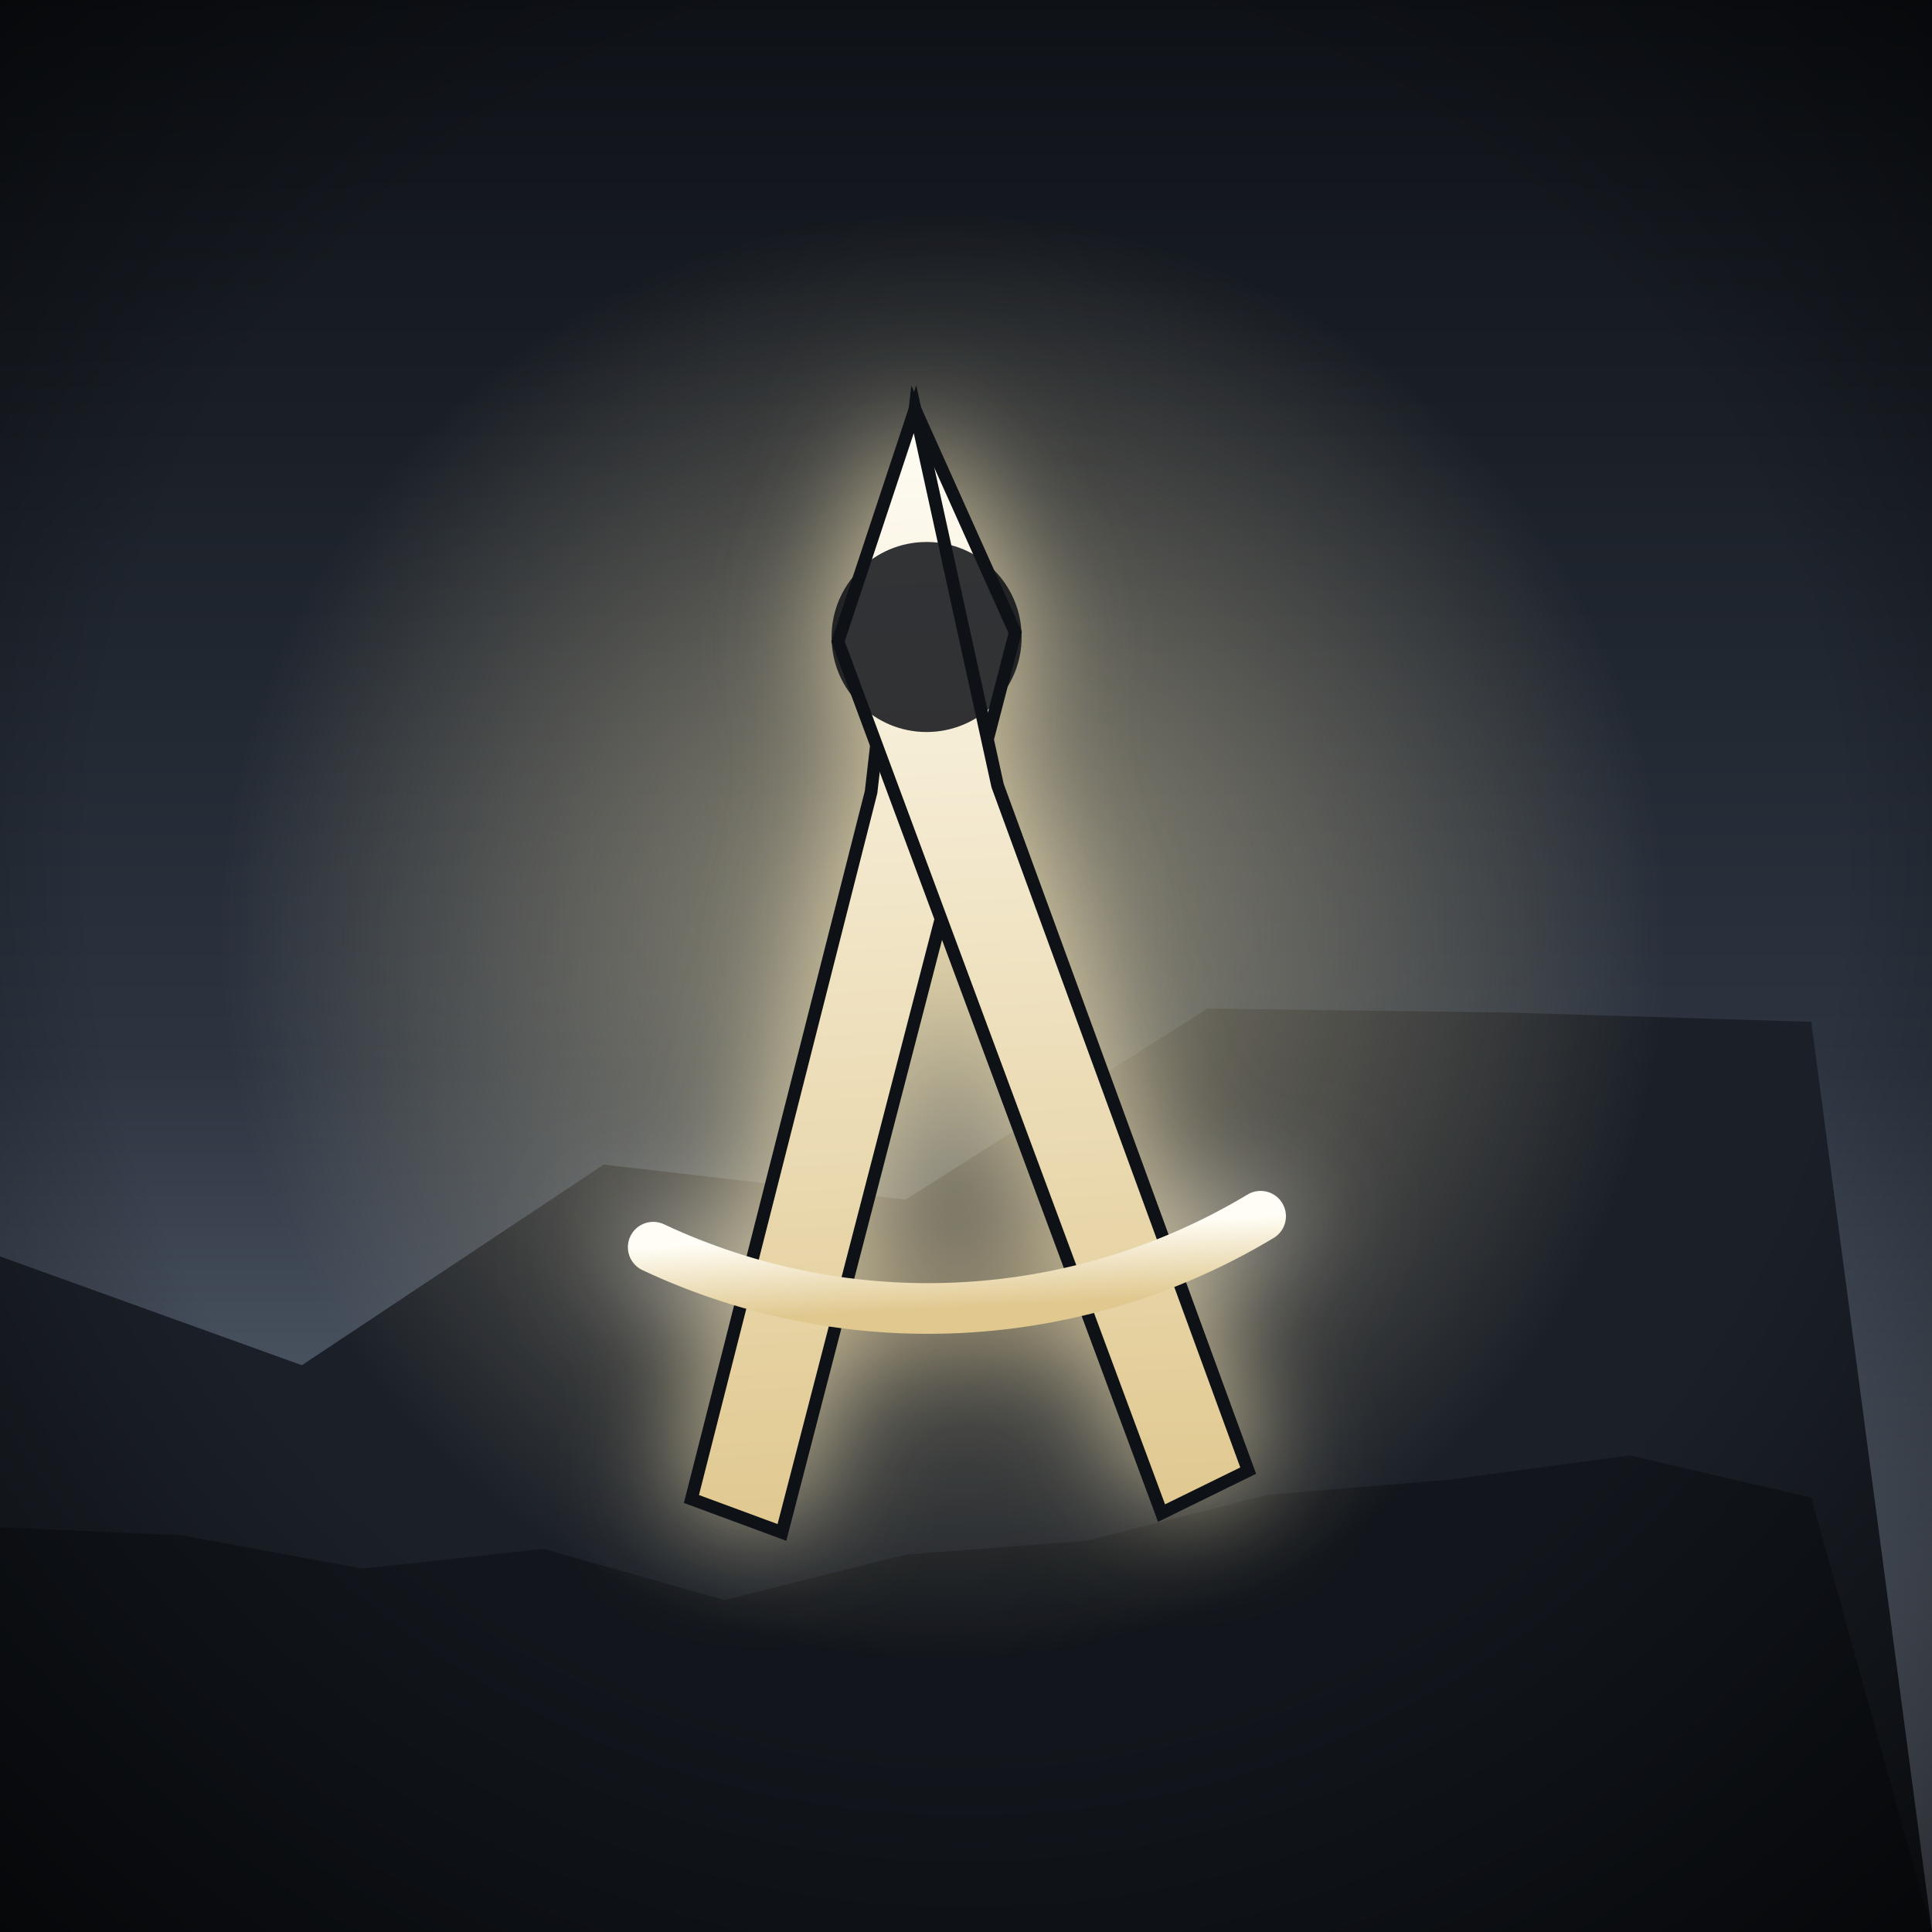
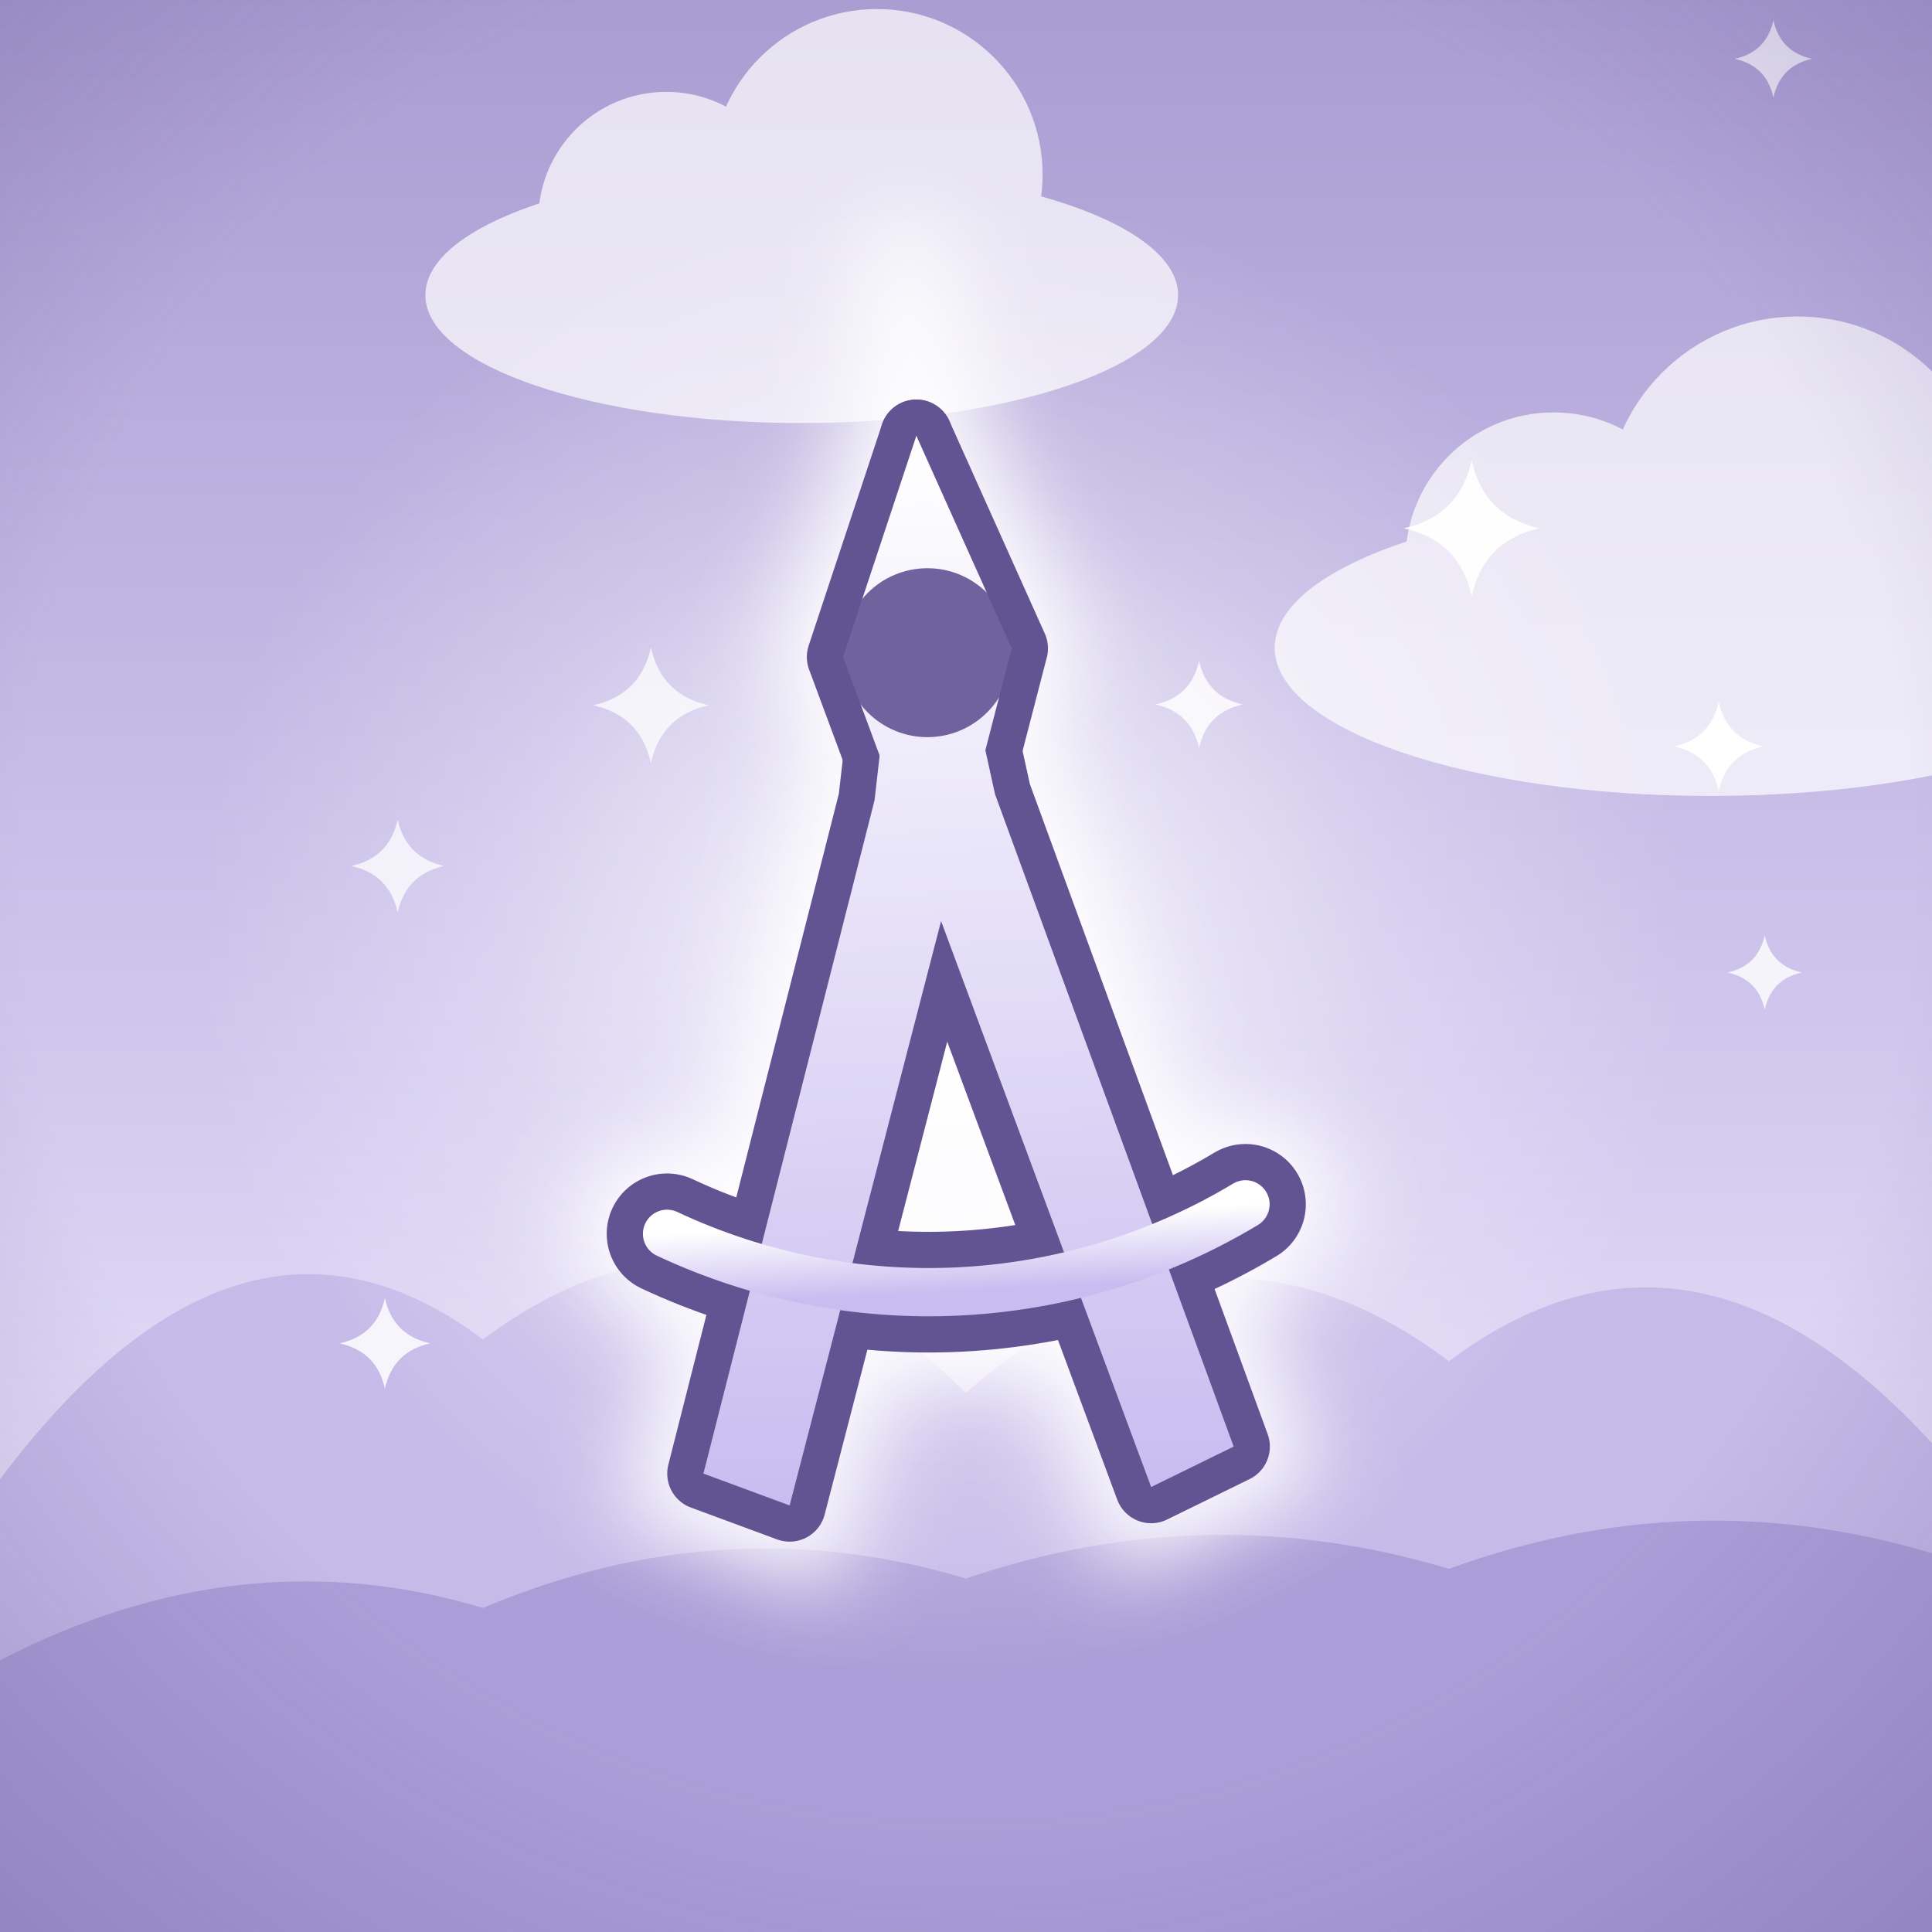
<svg xmlns="http://www.w3.org/2000/svg" viewBox="0 0 256 256" width="256" height="256">
  <defs>
    <linearGradient id="sky" x1="0" y1="0" x2="0" y2="1">
-       <stop offset="0" stop-color="#0e1116" />
-       <stop offset=".55" stop-color="#2c3440" />
-       <stop offset="1" stop-color="#7d8796" />
+       <stop offset="0" stop-color="#a99cd2" />
+       <stop offset=".55" stop-color="#d1c8ee" />
+       <stop offset="1" stop-color="#f7f3ff" />
    </linearGradient>
    <radialGradient id="halo" cx=".5" cy=".5" r=".5">
-       <stop offset="0" stop-color="#f3e3b5" stop-opacity=".55" />
-       <stop offset="1" stop-color="#f3e3b5" stop-opacity="0" />
+       <stop offset="0" stop-color="#ffffff" stop-opacity=".85" />
+       <stop offset=".6" stop-color="#ffffff" stop-opacity=".25" />
+       <stop offset="1" stop-color="#ffffff" stop-opacity="0" />
    </radialGradient>
    <linearGradient id="gl" x1="0" y1="0" x2="0" y2="1">
-       <stop offset="0" stop-color="#fffdf5" />
-       <stop offset="1" stop-color="#e0c88f" />
+       <stop offset="0" stop-color="#ffffff" />
+       <stop offset="1" stop-color="#c8bdf0" />
    </linearGradient>
    <radialGradient id="vig" cx=".5" cy=".45" r=".75">
-       <stop offset=".6" stop-color="#000" stop-opacity="0" />
-       <stop offset="1" stop-color="#000" stop-opacity=".7" />
+       <stop offset=".65" stop-color="#625392" stop-opacity="0" />
+       <stop offset="1" stop-color="#625392" stop-opacity=".35" />
    </radialGradient>
    <filter id="blur" x="-30%" y="-30%" width="160%" height="160%">
-       <feGaussianBlur stdDeviation="9" />
+       <feGaussianBlur stdDeviation="7" />
    </filter>
-     <style>.k{fill:#0e1116;opacity:.85}.ks{fill:none;stroke:#0e1116;stroke-width:6;stroke-linecap:round;opacity:.8}.s{fill:none;stroke:url(#gl);stroke-linecap:round;stroke-linejoin:round}</style>
+     <style>.k{fill:#625392;opacity:.9}.ks{fill:none;stroke:#625392;stroke-width:6;stroke-linecap:round;opacity:.85}.s{fill:none;stroke:url(#gl);stroke-linecap:round;stroke-linejoin:round}</style>
  </defs>
  <rect width="256" height="256" fill="url(#sky)" />
-   <path d="M0 256L0 190L0 166.482L40 180.899L80 154.314L120 158.948L160 133.64L200 134.17L240 135.394L256 256z" fill="#1b2028" />
-   <path d="M0 256L0 215L0 202.375L24 203.43L48 207.842L72 205.233L96 212.02L120 205.993L144 204.154L168 198.07L192 196.062L216 192.849L240 198.454L256 256z" fill="#12161c" />
-   <circle cx="125.002" cy="124" r="96" fill="url(#halo)" />
-   <g transform="translate(125.0015 128) rotate(-2.917132) scale(0.8394324) translate(-128 -128)">
-     <g filter="url(#blur)" opacity=".9" fill="#f3e3b5" stroke="#f3e3b5">
+   <g fill="#ffffff" opacity="0.705">
+     <ellipse cx="106.233" cy="39.101" rx="49.869" ry="16.956" />
+     <circle cx="88.28" cy="29.127" r="16.956" />
+     <circle cx="116.207" cy="23.142" r="21.942" />
+   </g>
+   <g fill="#ffffff" opacity="0.701">
+     <ellipse cx="226.653" cy="85.83" rx="57.753" ry="19.636" />
+     <circle cx="205.862" cy="74.28" r="19.636" />
+     <circle cx="238.203" cy="67.349" r="25.411" />
+   </g>
+   <path d="M0 256L0 196Q32 153.487 64 177.487Q96 153.487 128 184.547Q160 156.373 192 180.373Q224 156.373 256 191.232Q288 157.589 320 181.589L256 256z" fill="#c5bae8" />
+   <path d="M0 256L0 220Q32 203.459 64 213.059Q96 199.565 128 209.165Q160 198.28 192 207.88Q224 196.223 256 205.823Q288 196.223 320 209.411L256 256z" fill="#ab9ed8" />
+   <path d="M227.743 92.999Q228.805 97.84 233.646 98.902Q228.805 99.965 227.743 104.805Q226.68 99.965 221.84 98.902Q226.68 97.84 227.743 92.999z" fill="#ffffff" opacity="0.973" />
+   <path d="M52.7 108.599Q53.807 113.644 58.852 114.751Q53.807 115.858 52.7 120.903Q51.593 115.858 46.548 114.751Q51.593 113.644 52.7 108.599z" fill="#ffffff" opacity="0.743" />
+   <path d="M158.883 87.576Q159.922 92.309 164.655 93.348Q159.922 94.387 158.883 99.12Q157.844 94.387 153.11 93.348Q157.844 92.309 158.883 87.576z" fill="#ffffff" opacity="0.829" />
+   <path d="M234.987 2.68Q235.908 6.876 240.104 7.797Q235.908 8.719 234.987 12.915Q234.066 8.719 229.869 7.797Q234.066 6.876 234.987 2.68z" fill="#ffffff" opacity="0.724" />
+   <path d="M233.835 123.942Q234.72 127.975 238.753 128.86Q234.72 129.746 233.835 133.779Q232.949 129.746 228.916 128.86Q232.949 127.975 233.835 123.942z" fill="#ffffff" opacity="0.813" />
+   <path d="M86.25 85.791Q87.63 92.075 93.914 93.455Q87.63 94.834 86.25 101.119Q84.871 94.834 78.586 93.455Q84.871 92.075 86.25 85.791z" fill="#ffffff" opacity="0.753" />
+   <circle cx="125.002" cy="124" r="100" fill="url(#halo)" />
+   <g transform="translate(125.0015 128) rotate(-2.917132) scale(0.7994324) translate(-128 -128)">
+     <g filter="url(#blur)" opacity=".95" fill="#ffffff" stroke="#ffffff" stroke-width="22">
      <path d="M128 40l14 36-44 140-14-6 34-110z" />
      <path d="M128 40l-14 36 44 140 14-6-34-110z" />
      <circle cx="128" cy="76" r="14" opacity="0" />
-       <path d="M80 170c30 16 66 16 96 0" class="s" stroke-width="8" />
+       <path d="M80 170c30 16 66 16 96 0" fill="none" stroke="#ffffff" stroke-linecap="round" stroke-linejoin="round" data-o="1" stroke-width="30" />
    </g>
-     <g fill="url(#gl)" stroke="#0e1116" stroke-width="2">
+     <g fill="#625392" stroke="#625392" stroke-width="12" stroke-linejoin="round">
+       <path d="M128 40l14 36-44 140-14-6 34-110z" />
+       <path d="M128 40l-14 36 44 140 14-6-34-110z" />
+       <circle cx="128" cy="76" r="14" opacity="0" />
+       <path d="M80 170c30 16 66 16 96 0" fill="none" stroke="#625392" stroke-linecap="round" stroke-linejoin="round" data-o="1" stroke-width="20" />
+     </g>
+     <g fill="url(#gl)" stroke="none">
      <path d="M128 40l14 36-44 140-14-6 34-110z" />
      <path d="M128 40l-14 36 44 140 14-6-34-110z" />
      <circle cx="128" cy="76" r="14" class="k" />
      <path d="M80 170c30 16 66 16 96 0" class="s" stroke-width="8" />
    </g>
  </g>
+   <path d="M195.002 61Q196.622 68.38 204.002 70Q196.622 71.62 195.002 79Q193.382 71.62 186.002 70Q193.382 68.38 195.002 61z" fill="#ffffff" opacity="0.95" />
+   <path d="M51.002 172Q52.082 176.92 57.002 178Q52.082 179.08 51.002 184Q49.922 179.08 45.002 178Q49.922 176.92 51.002 172z" fill="#ffffff" opacity="0.85" />
  <rect width="256" height="256" fill="url(#vig)" />
</svg>
